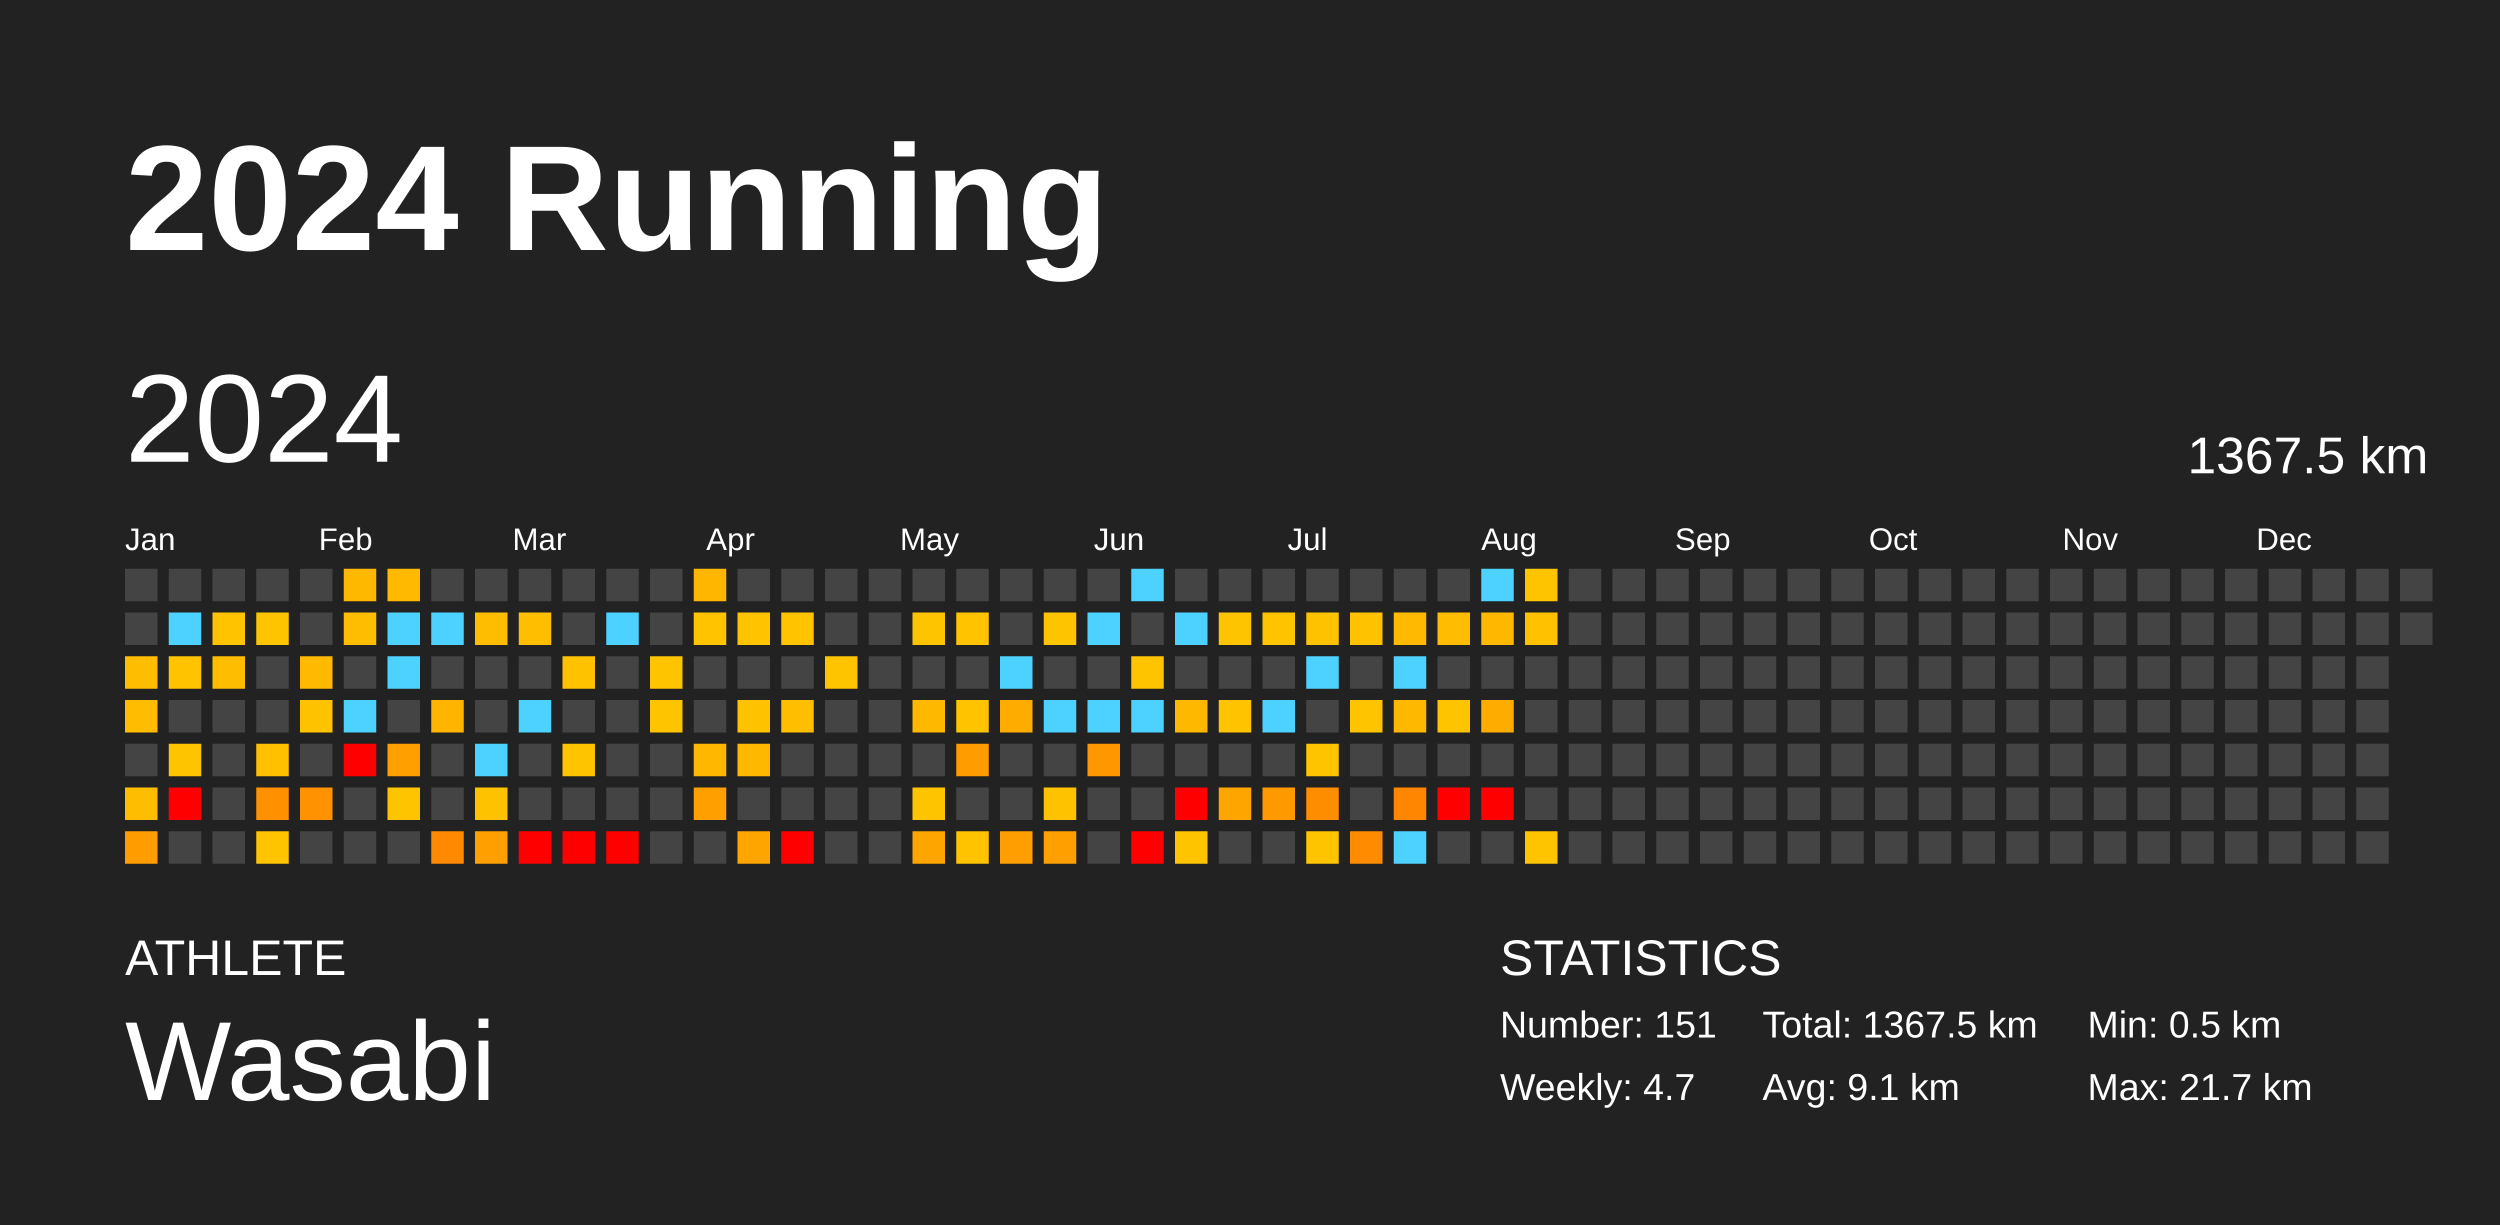
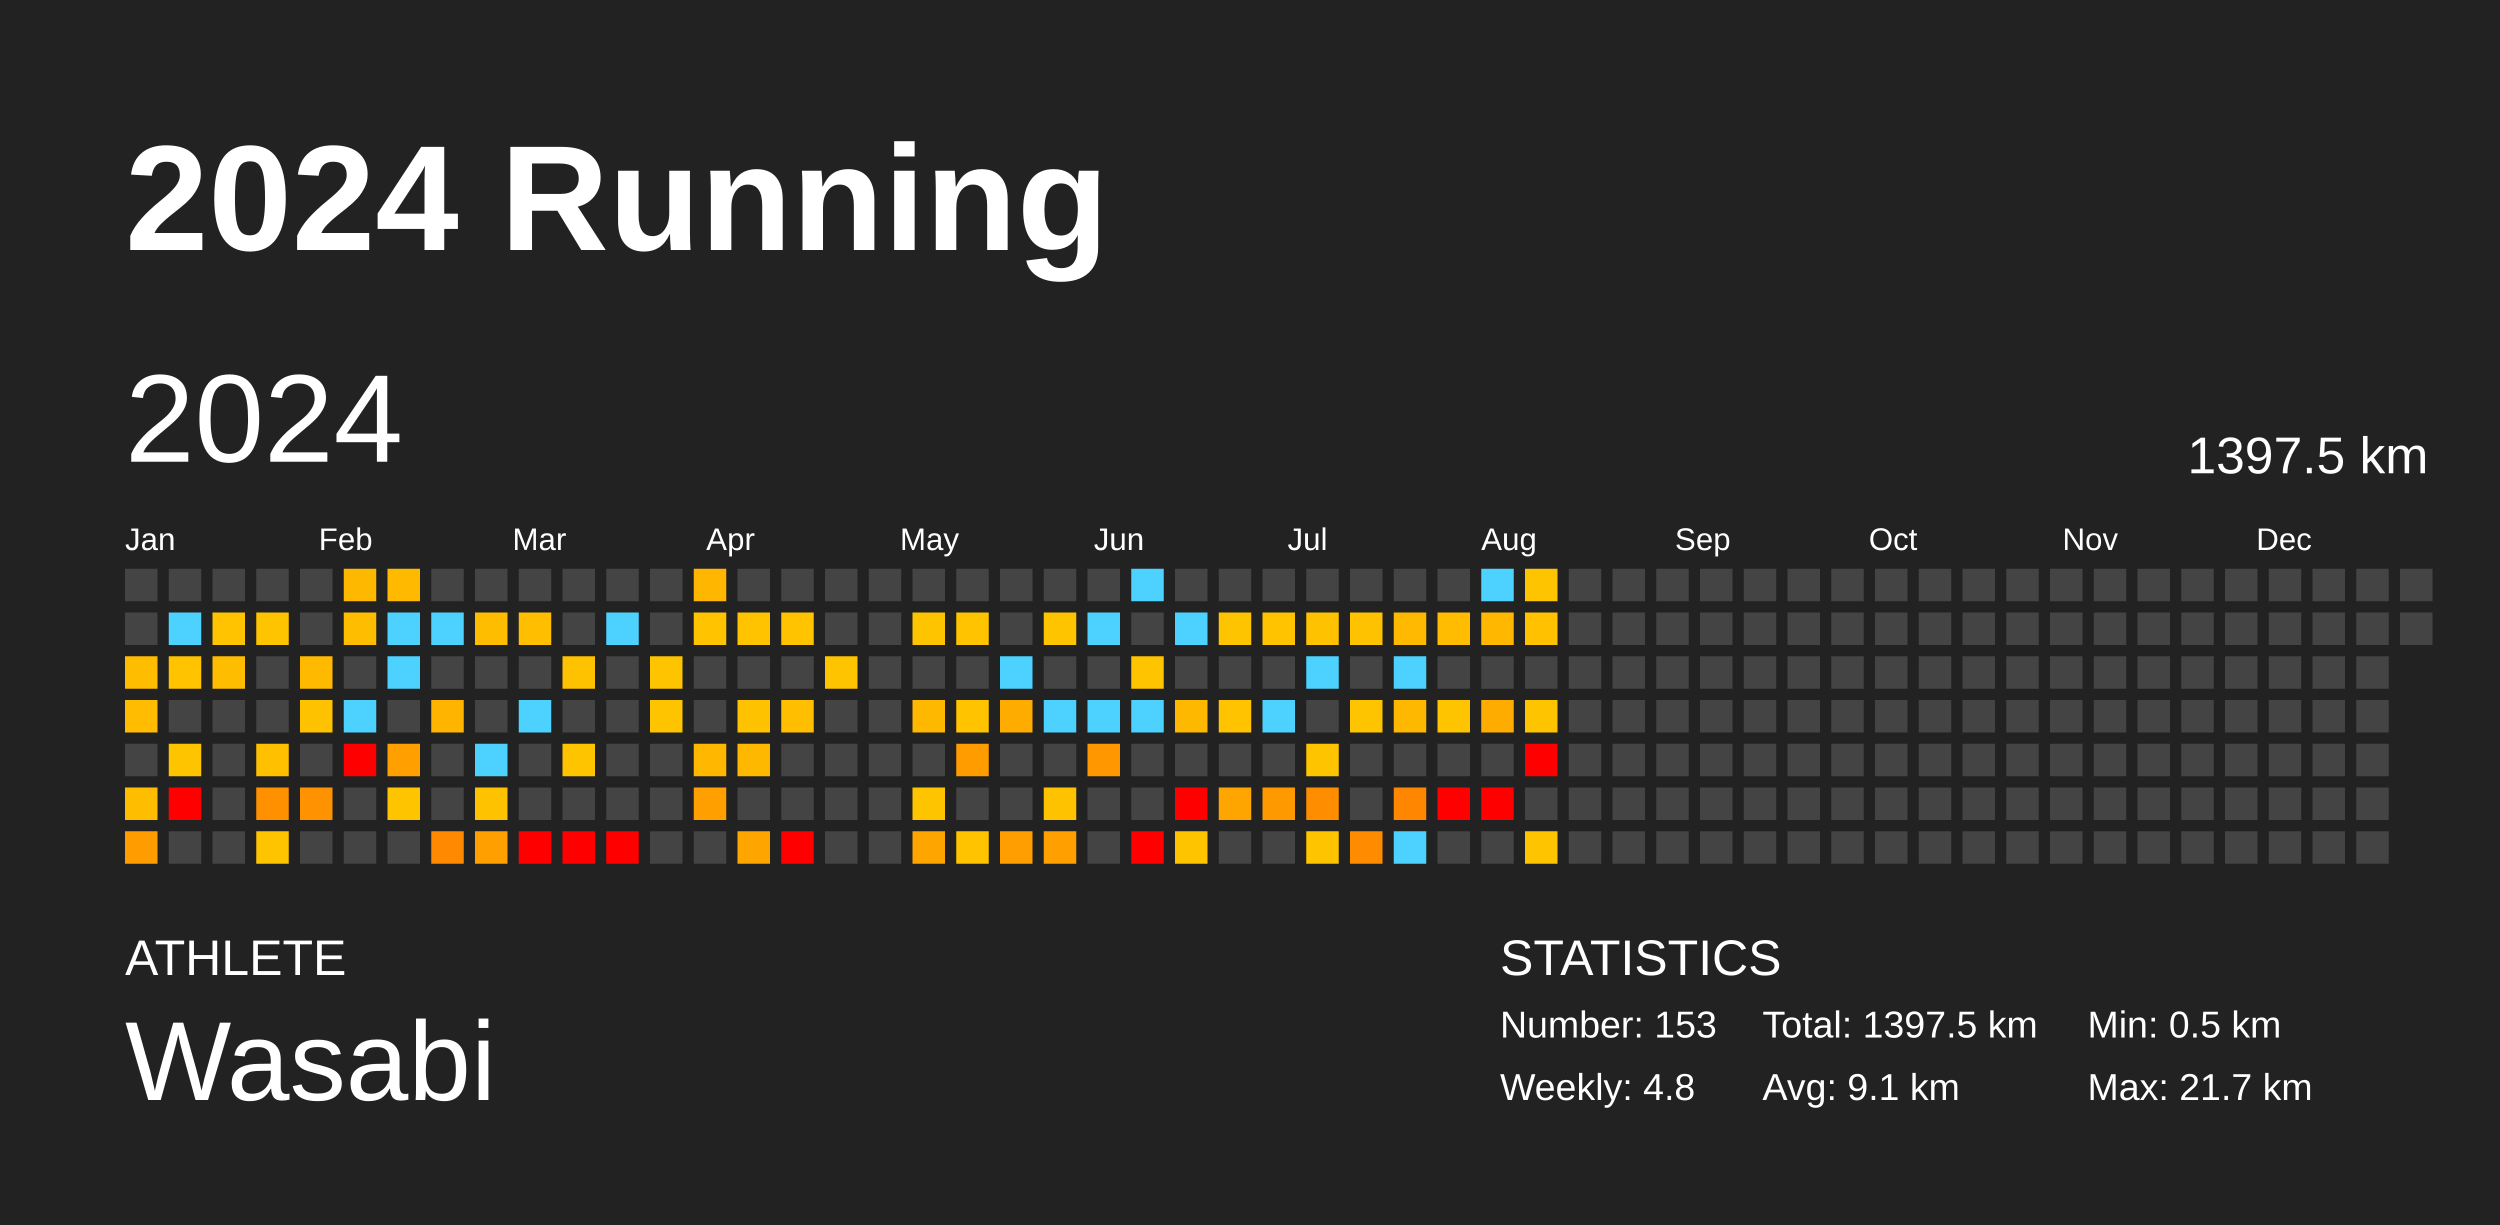
<svg xmlns="http://www.w3.org/2000/svg" baseProfile="full" height="98mm" version="1.1" viewBox="0,0,200,98" width="200mm">
  <defs />
  <rect fill="#222222" height="98" width="200" x="0" y="0" />
  <text fill="#FFFFFF" style="font-size:12px; font-family:Arial; font-weight:bold;" x="10" y="20">2024 Running</text>
  <text fill="#FFFFFF" style="font-size:4px; font-family:Arial" x="10" y="78">ATHLETE</text>
  <text fill="#FFFFFF" style="font-size:9px; font-family:Arial" x="10" y="88">Wasabi</text>
  <text fill="#FFFFFF" style="font-size:4px; font-family:Arial" x="120" y="78">STATISTICS</text>
-   <text fill="#FFFFFF" style="font-size:3px; font-family:Arial" x="120" y="83">Number: 151</text>
-   <text fill="#FFFFFF" style="font-size:3px; font-family:Arial" x="120" y="88">Weekly: 4.7</text>
-   <text fill="#FFFFFF" style="font-size:3px; font-family:Arial" x="141" y="83">Total: 1367.5 km</text>
+   <text fill="#FFFFFF" style="font-size:3px; font-family:Arial" x="120" y="83">Number: 153</text>
+   <text fill="#FFFFFF" style="font-size:3px; font-family:Arial" x="120" y="88">Weekly: 4.8</text>
+   <text fill="#FFFFFF" style="font-size:3px; font-family:Arial" x="141" y="83">Total: 1397.5 km</text>
  <text fill="#FFFFFF" style="font-size:3px; font-family:Arial" x="141" y="88">Avg: 9.1 km</text>
  <text fill="#FFFFFF" style="font-size:3px; font-family:Arial" x="167" y="83">Min: 0.5 km</text>
  <text fill="#FFFFFF" style="font-size:3px; font-family:Arial" x="167" y="88">Max: 21.7 km</text>
  <text dominant-baseline="hanging" fill="#FFFFFF" style="font-size:10.0px; font-family:Arial;" x="10" y="30">2024</text>
-   <text dominant-baseline="hanging" fill="#FFFFFF" style="font-size:4.125px; font-family:Arial;" x="175" y="35">1367.5 km</text>
+   <text dominant-baseline="hanging" fill="#FFFFFF" style="font-size:4.125px; font-family:Arial;" x="175" y="35">1397.5 km</text>
  <text fill="#FFFFFF" style="font-size:2.5px; font-family:Arial" x="10.0" y="44">Jan</text>
  <text fill="#FFFFFF" style="font-size:2.5px; font-family:Arial" x="25.5" y="44">Feb</text>
  <text fill="#FFFFFF" style="font-size:2.5px; font-family:Arial" x="41.0" y="44">Mar</text>
  <text fill="#FFFFFF" style="font-size:2.5px; font-family:Arial" x="56.5" y="44">Apr</text>
  <text fill="#FFFFFF" style="font-size:2.5px; font-family:Arial" x="72.0" y="44">May</text>
  <text fill="#FFFFFF" style="font-size:2.5px; font-family:Arial" x="87.5" y="44">Jun</text>
  <text fill="#FFFFFF" style="font-size:2.5px; font-family:Arial" x="103.0" y="44">Jul</text>
  <text fill="#FFFFFF" style="font-size:2.5px; font-family:Arial" x="118.5" y="44">Aug</text>
  <text fill="#FFFFFF" style="font-size:2.5px; font-family:Arial" x="134.0" y="44">Sep</text>
  <text fill="#FFFFFF" style="font-size:2.5px; font-family:Arial" x="149.5" y="44">Oct</text>
  <text fill="#FFFFFF" style="font-size:2.5px; font-family:Arial" x="165.0" y="44">Nov</text>
  <text fill="#FFFFFF" style="font-size:2.5px; font-family:Arial" x="180.5" y="44">Dec</text>
  <rect fill="#444444" height="2.6" width="2.6" x="10.0" y="45.5" />
  <rect fill="#444444" height="2.6" width="2.6" x="10.0" y="49.0" />
  <rect fill="#ffbd00" height="2.6" width="2.6" x="10.0" y="52.5" />
  <rect fill="#ffbc00" height="2.6" width="2.6" x="10.0" y="56.0" />
  <rect fill="#444444" height="2.6" width="2.6" x="10.0" y="59.5" />
  <rect fill="#ffbd00" height="2.6" width="2.6" x="10.0" y="63.0" />
  <rect fill="#ff9d00" height="2.6" width="2.6" x="10.0" y="66.5" />
  <rect fill="#444444" height="2.6" width="2.6" x="13.5" y="45.5" />
  <rect fill="#4dd2ff" height="2.6" width="2.6" x="13.5" y="49.0" />
  <rect fill="#ffc300" height="2.6" width="2.6" x="13.5" y="52.5" />
  <rect fill="#444444" height="2.6" width="2.6" x="13.5" y="56.0" />
  <rect fill="#ffc400" height="2.6" width="2.6" x="13.5" y="59.5" />
  <rect fill="red" height="2.6" width="2.6" x="13.5" y="63.0" />
  <rect fill="#444444" height="2.6" width="2.6" x="13.5" y="66.5" />
  <rect fill="#444444" height="2.6" width="2.6" x="17.0" y="45.5" />
  <rect fill="#ffc300" height="2.6" width="2.6" x="17.0" y="49.0" />
  <rect fill="#ffbd00" height="2.6" width="2.6" x="17.0" y="52.5" />
  <rect fill="#444444" height="2.6" width="2.6" x="17.0" y="56.0" />
  <rect fill="#444444" height="2.6" width="2.6" x="17.0" y="59.5" />
  <rect fill="#444444" height="2.6" width="2.6" x="17.0" y="63.0" />
  <rect fill="#444444" height="2.6" width="2.6" x="17.0" y="66.5" />
  <rect fill="#444444" height="2.6" width="2.6" x="20.5" y="45.5" />
  <rect fill="#ffc400" height="2.6" width="2.6" x="20.5" y="49.0" />
  <rect fill="#444444" height="2.6" width="2.6" x="20.5" y="52.5" />
  <rect fill="#444444" height="2.6" width="2.6" x="20.5" y="56.0" />
  <rect fill="#ffc000" height="2.6" width="2.6" x="20.5" y="59.5" />
  <rect fill="#ff9100" height="2.6" width="2.6" x="20.5" y="63.0" />
  <rect fill="#ffc400" height="2.6" width="2.6" x="20.5" y="66.5" />
  <rect fill="#444444" height="2.6" width="2.6" x="24.0" y="45.5" />
  <rect fill="#444444" height="2.6" width="2.6" x="24.0" y="49.0" />
  <rect fill="#ffba00" height="2.6" width="2.6" x="24.0" y="52.5" />
  <rect fill="#ffc200" height="2.6" width="2.6" x="24.0" y="56.0" />
  <rect fill="#444444" height="2.6" width="2.6" x="24.0" y="59.5" />
  <rect fill="#ff9200" height="2.6" width="2.6" x="24.0" y="63.0" />
  <rect fill="#444444" height="2.6" width="2.6" x="24.0" y="66.5" />
  <rect fill="#ffb800" height="2.6" width="2.6" x="27.5" y="45.5" />
  <rect fill="#ffbd00" height="2.6" width="2.6" x="27.5" y="49.0" />
  <rect fill="#444444" height="2.6" width="2.6" x="27.5" y="52.5" />
  <rect fill="#4dd2ff" height="2.6" width="2.6" x="27.5" y="56.0" />
  <rect fill="red" height="2.6" width="2.6" x="27.5" y="59.5" />
  <rect fill="#444444" height="2.6" width="2.6" x="27.5" y="63.0" />
  <rect fill="#444444" height="2.6" width="2.6" x="27.5" y="66.5" />
  <rect fill="#ffba00" height="2.6" width="2.6" x="31.0" y="45.5" />
  <rect fill="#4dd2ff" height="2.6" width="2.6" x="31.0" y="49.0" />
  <rect fill="#4dd2ff" height="2.6" width="2.6" x="31.0" y="52.5" />
  <rect fill="#444444" height="2.6" width="2.6" x="31.0" y="56.0" />
  <rect fill="#ff9f00" height="2.6" width="2.6" x="31.0" y="59.5" />
  <rect fill="#ffc400" height="2.6" width="2.6" x="31.0" y="63.0" />
  <rect fill="#444444" height="2.6" width="2.6" x="31.0" y="66.5" />
  <rect fill="#444444" height="2.6" width="2.6" x="34.5" y="45.5" />
  <rect fill="#4dd2ff" height="2.6" width="2.6" x="34.5" y="49.0" />
  <rect fill="#444444" height="2.6" width="2.6" x="34.5" y="52.5" />
  <rect fill="#ffb500" height="2.6" width="2.6" x="34.5" y="56.0" />
  <rect fill="#444444" height="2.6" width="2.6" x="34.5" y="59.5" />
  <rect fill="#444444" height="2.6" width="2.6" x="34.5" y="63.0" />
  <rect fill="#ff8900" height="2.6" width="2.6" x="34.5" y="66.5" />
  <rect fill="#444444" height="2.6" width="2.6" x="38.0" y="45.5" />
  <rect fill="#ffbd00" height="2.6" width="2.6" x="38.0" y="49.0" />
  <rect fill="#444444" height="2.6" width="2.6" x="38.0" y="52.5" />
  <rect fill="#444444" height="2.6" width="2.6" x="38.0" y="56.0" />
  <rect fill="#4dd2ff" height="2.6" width="2.6" x="38.0" y="59.5" />
  <rect fill="#ffc200" height="2.6" width="2.6" x="38.0" y="63.0" />
  <rect fill="#ff9f00" height="2.6" width="2.6" x="38.0" y="66.5" />
  <rect fill="#444444" height="2.6" width="2.6" x="41.5" y="45.5" />
  <rect fill="#ffbf00" height="2.6" width="2.6" x="41.5" y="49.0" />
  <rect fill="#444444" height="2.6" width="2.6" x="41.5" y="52.5" />
  <rect fill="#4dd2ff" height="2.6" width="2.6" x="41.5" y="56.0" />
  <rect fill="#444444" height="2.6" width="2.6" x="41.5" y="59.5" />
  <rect fill="#444444" height="2.6" width="2.6" x="41.5" y="63.0" />
  <rect fill="red" height="2.6" width="2.6" x="41.5" y="66.5" />
  <rect fill="#444444" height="2.6" width="2.6" x="45.0" y="45.5" />
  <rect fill="#444444" height="2.6" width="2.6" x="45.0" y="49.0" />
  <rect fill="#ffc200" height="2.6" width="2.6" x="45.0" y="52.5" />
  <rect fill="#444444" height="2.6" width="2.6" x="45.0" y="56.0" />
  <rect fill="#ffc400" height="2.6" width="2.6" x="45.0" y="59.5" />
  <rect fill="#444444" height="2.6" width="2.6" x="45.0" y="63.0" />
  <rect fill="red" height="2.6" width="2.6" x="45.0" y="66.5" />
  <rect fill="#444444" height="2.6" width="2.6" x="48.5" y="45.5" />
  <rect fill="#4dd2ff" height="2.6" width="2.6" x="48.5" y="49.0" />
  <rect fill="#444444" height="2.6" width="2.6" x="48.5" y="52.5" />
  <rect fill="#444444" height="2.6" width="2.6" x="48.5" y="56.0" />
  <rect fill="#444444" height="2.6" width="2.6" x="48.5" y="59.5" />
  <rect fill="#444444" height="2.6" width="2.6" x="48.5" y="63.0" />
  <rect fill="red" height="2.6" width="2.6" x="48.5" y="66.5" />
  <rect fill="#444444" height="2.6" width="2.6" x="52.0" y="45.5" />
  <rect fill="#444444" height="2.6" width="2.6" x="52.0" y="49.0" />
  <rect fill="#ffc400" height="2.6" width="2.6" x="52.0" y="52.5" />
  <rect fill="#ffc400" height="2.6" width="2.6" x="52.0" y="56.0" />
  <rect fill="#444444" height="2.6" width="2.6" x="52.0" y="59.5" />
  <rect fill="#444444" height="2.6" width="2.6" x="52.0" y="63.0" />
  <rect fill="#444444" height="2.6" width="2.6" x="52.0" y="66.5" />
  <rect fill="#ffb600" height="2.6" width="2.6" x="55.5" y="45.5" />
  <rect fill="#ffc300" height="2.6" width="2.6" x="55.5" y="49.0" />
  <rect fill="#444444" height="2.6" width="2.6" x="55.5" y="52.5" />
  <rect fill="#444444" height="2.6" width="2.6" x="55.5" y="56.0" />
  <rect fill="#ffb700" height="2.6" width="2.6" x="55.5" y="59.5" />
  <rect fill="#ff9f00" height="2.6" width="2.6" x="55.5" y="63.0" />
  <rect fill="#444444" height="2.6" width="2.6" x="55.5" y="66.5" />
  <rect fill="#444444" height="2.6" width="2.6" x="59.0" y="45.5" />
  <rect fill="#ffc300" height="2.6" width="2.6" x="59.0" y="49.0" />
  <rect fill="#444444" height="2.6" width="2.6" x="59.0" y="52.5" />
  <rect fill="#ffc200" height="2.6" width="2.6" x="59.0" y="56.0" />
  <rect fill="#ffb800" height="2.6" width="2.6" x="59.0" y="59.5" />
  <rect fill="#444444" height="2.6" width="2.6" x="59.0" y="63.0" />
  <rect fill="#ffa500" height="2.6" width="2.6" x="59.0" y="66.5" />
  <rect fill="#444444" height="2.6" width="2.6" x="62.5" y="45.5" />
  <rect fill="#ffc300" height="2.6" width="2.6" x="62.5" y="49.0" />
  <rect fill="#444444" height="2.6" width="2.6" x="62.5" y="52.5" />
  <rect fill="#ffbe00" height="2.6" width="2.6" x="62.5" y="56.0" />
  <rect fill="#444444" height="2.6" width="2.6" x="62.5" y="59.5" />
  <rect fill="#444444" height="2.6" width="2.6" x="62.5" y="63.0" />
  <rect fill="red" height="2.6" width="2.6" x="62.5" y="66.5" />
  <rect fill="#444444" height="2.6" width="2.6" x="66.0" y="45.5" />
  <rect fill="#444444" height="2.6" width="2.6" x="66.0" y="49.0" />
  <rect fill="#ffc400" height="2.6" width="2.6" x="66.0" y="52.5" />
  <rect fill="#444444" height="2.6" width="2.6" x="66.0" y="56.0" />
  <rect fill="#444444" height="2.6" width="2.6" x="66.0" y="59.5" />
  <rect fill="#444444" height="2.6" width="2.6" x="66.0" y="63.0" />
  <rect fill="#444444" height="2.6" width="2.6" x="66.0" y="66.5" />
  <rect fill="#444444" height="2.6" width="2.6" x="69.5" y="45.5" />
  <rect fill="#444444" height="2.6" width="2.6" x="69.5" y="49.0" />
  <rect fill="#444444" height="2.6" width="2.6" x="69.5" y="52.5" />
  <rect fill="#444444" height="2.6" width="2.6" x="69.5" y="56.0" />
  <rect fill="#444444" height="2.6" width="2.6" x="69.5" y="59.5" />
  <rect fill="#444444" height="2.6" width="2.6" x="69.5" y="63.0" />
  <rect fill="#444444" height="2.6" width="2.6" x="69.5" y="66.5" />
  <rect fill="#444444" height="2.6" width="2.6" x="73.0" y="45.5" />
  <rect fill="#ffc400" height="2.6" width="2.6" x="73.0" y="49.0" />
  <rect fill="#444444" height="2.6" width="2.6" x="73.0" y="52.5" />
  <rect fill="#ffb800" height="2.6" width="2.6" x="73.0" y="56.0" />
  <rect fill="#444444" height="2.6" width="2.6" x="73.0" y="59.5" />
  <rect fill="#ffc400" height="2.6" width="2.6" x="73.0" y="63.0" />
  <rect fill="#ffa500" height="2.6" width="2.6" x="73.0" y="66.5" />
  <rect fill="#444444" height="2.6" width="2.6" x="76.5" y="45.5" />
  <rect fill="#ffc300" height="2.6" width="2.6" x="76.5" y="49.0" />
  <rect fill="#444444" height="2.6" width="2.6" x="76.5" y="52.5" />
  <rect fill="#ffc300" height="2.6" width="2.6" x="76.5" y="56.0" />
  <rect fill="#ff9c00" height="2.6" width="2.6" x="76.5" y="59.5" />
  <rect fill="#444444" height="2.6" width="2.6" x="76.5" y="63.0" />
  <rect fill="#ffc300" height="2.6" width="2.6" x="76.5" y="66.5" />
  <rect fill="#444444" height="2.6" width="2.6" x="80.0" y="45.5" />
  <rect fill="#444444" height="2.6" width="2.6" x="80.0" y="49.0" />
  <rect fill="#4dd2ff" height="2.6" width="2.6" x="80.0" y="52.5" />
  <rect fill="#ffac00" height="2.6" width="2.6" x="80.0" y="56.0" />
  <rect fill="#444444" height="2.6" width="2.6" x="80.0" y="59.5" />
  <rect fill="#444444" height="2.6" width="2.6" x="80.0" y="63.0" />
  <rect fill="#ff9e00" height="2.6" width="2.6" x="80.0" y="66.5" />
  <rect fill="#444444" height="2.6" width="2.6" x="83.5" y="45.5" />
  <rect fill="#ffc400" height="2.6" width="2.6" x="83.5" y="49.0" />
  <rect fill="#444444" height="2.6" width="2.6" x="83.5" y="52.5" />
  <rect fill="#4dd2ff" height="2.6" width="2.6" x="83.5" y="56.0" />
  <rect fill="#444444" height="2.6" width="2.6" x="83.5" y="59.5" />
  <rect fill="#ffc200" height="2.6" width="2.6" x="83.5" y="63.0" />
  <rect fill="#ff9f00" height="2.6" width="2.6" x="83.5" y="66.5" />
  <rect fill="#444444" height="2.6" width="2.6" x="87.0" y="45.5" />
  <rect fill="#4dd2ff" height="2.6" width="2.6" x="87.0" y="49.0" />
  <rect fill="#444444" height="2.6" width="2.6" x="87.0" y="52.5" />
  <rect fill="#4dd2ff" height="2.6" width="2.6" x="87.0" y="56.0" />
  <rect fill="#ff9800" height="2.6" width="2.6" x="87.0" y="59.5" />
  <rect fill="#444444" height="2.6" width="2.6" x="87.0" y="63.0" />
  <rect fill="#444444" height="2.6" width="2.6" x="87.0" y="66.5" />
  <rect fill="#4dd2ff" height="2.6" width="2.6" x="90.5" y="45.5" />
  <rect fill="#444444" height="2.6" width="2.6" x="90.5" y="49.0" />
  <rect fill="#ffc400" height="2.6" width="2.6" x="90.5" y="52.5" />
  <rect fill="#4dd2ff" height="2.6" width="2.6" x="90.5" y="56.0" />
  <rect fill="#444444" height="2.6" width="2.6" x="90.5" y="59.5" />
  <rect fill="#444444" height="2.6" width="2.6" x="90.5" y="63.0" />
  <rect fill="red" height="2.6" width="2.6" x="90.5" y="66.5" />
  <rect fill="#444444" height="2.6" width="2.6" x="94.0" y="45.5" />
  <rect fill="#4dd2ff" height="2.6" width="2.6" x="94.0" y="49.0" />
  <rect fill="#444444" height="2.6" width="2.6" x="94.0" y="52.5" />
  <rect fill="#ffb800" height="2.6" width="2.6" x="94.0" y="56.0" />
  <rect fill="#444444" height="2.6" width="2.6" x="94.0" y="59.5" />
  <rect fill="red" height="2.6" width="2.6" x="94.0" y="63.0" />
  <rect fill="#ffc400" height="2.6" width="2.6" x="94.0" y="66.5" />
  <rect fill="#444444" height="2.6" width="2.6" x="97.5" y="45.5" />
  <rect fill="#ffc400" height="2.6" width="2.6" x="97.5" y="49.0" />
  <rect fill="#444444" height="2.6" width="2.6" x="97.5" y="52.5" />
  <rect fill="#ffc300" height="2.6" width="2.6" x="97.5" y="56.0" />
  <rect fill="#444444" height="2.6" width="2.6" x="97.5" y="59.5" />
  <rect fill="#ffa500" height="2.6" width="2.6" x="97.5" y="63.0" />
  <rect fill="#444444" height="2.6" width="2.6" x="97.5" y="66.5" />
  <rect fill="#444444" height="2.6" width="2.6" x="101.0" y="45.5" />
  <rect fill="#ffc300" height="2.6" width="2.6" x="101.0" y="49.0" />
  <rect fill="#444444" height="2.6" width="2.6" x="101.0" y="52.5" />
  <rect fill="#4dd2ff" height="2.6" width="2.6" x="101.0" y="56.0" />
  <rect fill="#444444" height="2.6" width="2.6" x="101.0" y="59.5" />
  <rect fill="#ff9900" height="2.6" width="2.6" x="101.0" y="63.0" />
  <rect fill="#444444" height="2.6" width="2.6" x="101.0" y="66.5" />
  <rect fill="#444444" height="2.6" width="2.6" x="104.5" y="45.5" />
  <rect fill="#ffc200" height="2.6" width="2.6" x="104.5" y="49.0" />
  <rect fill="#4dd2ff" height="2.6" width="2.6" x="104.5" y="52.5" />
  <rect fill="#444444" height="2.6" width="2.6" x="104.5" y="56.0" />
  <rect fill="#ffc400" height="2.6" width="2.6" x="104.5" y="59.5" />
  <rect fill="#ff8d00" height="2.6" width="2.6" x="104.5" y="63.0" />
  <rect fill="#ffc400" height="2.6" width="2.6" x="104.5" y="66.5" />
  <rect fill="#444444" height="2.6" width="2.6" x="108.0" y="45.5" />
  <rect fill="#ffc200" height="2.6" width="2.6" x="108.0" y="49.0" />
  <rect fill="#444444" height="2.6" width="2.6" x="108.0" y="52.5" />
  <rect fill="#ffc400" height="2.6" width="2.6" x="108.0" y="56.0" />
  <rect fill="#444444" height="2.6" width="2.6" x="108.0" y="59.5" />
  <rect fill="#444444" height="2.6" width="2.6" x="108.0" y="63.0" />
  <rect fill="#ff8c00" height="2.6" width="2.6" x="108.0" y="66.5" />
  <rect fill="#444444" height="2.6" width="2.6" x="111.5" y="45.5" />
  <rect fill="#ffb900" height="2.6" width="2.6" x="111.5" y="49.0" />
  <rect fill="#4dd2ff" height="2.6" width="2.6" x="111.5" y="52.5" />
  <rect fill="#ffb800" height="2.6" width="2.6" x="111.5" y="56.0" />
  <rect fill="#444444" height="2.6" width="2.6" x="111.5" y="59.5" />
  <rect fill="#ff8600" height="2.6" width="2.6" x="111.5" y="63.0" />
  <rect fill="#4dd2ff" height="2.6" width="2.6" x="111.5" y="66.5" />
  <rect fill="#444444" height="2.6" width="2.6" x="115.0" y="45.5" />
  <rect fill="#ffbc00" height="2.6" width="2.6" x="115.0" y="49.0" />
  <rect fill="#444444" height="2.6" width="2.6" x="115.0" y="52.5" />
  <rect fill="#ffc400" height="2.6" width="2.6" x="115.0" y="56.0" />
  <rect fill="#444444" height="2.6" width="2.6" x="115.0" y="59.5" />
  <rect fill="red" height="2.6" width="2.6" x="115.0" y="63.0" />
  <rect fill="#444444" height="2.6" width="2.6" x="115.0" y="66.5" />
  <rect fill="#4dd2ff" height="2.6" width="2.6" x="118.5" y="45.5" />
  <rect fill="#ffb700" height="2.6" width="2.6" x="118.5" y="49.0" />
  <rect fill="#444444" height="2.6" width="2.6" x="118.5" y="52.5" />
  <rect fill="#ffac00" height="2.6" width="2.6" x="118.5" y="56.0" />
  <rect fill="#444444" height="2.6" width="2.6" x="118.5" y="59.5" />
  <rect fill="red" height="2.6" width="2.6" x="118.5" y="63.0" />
  <rect fill="#444444" height="2.6" width="2.6" x="118.5" y="66.5" />
  <rect fill="#ffc400" height="2.6" width="2.6" x="122.0" y="45.5" />
  <rect fill="#ffc100" height="2.6" width="2.6" x="122.0" y="49.0" />
  <rect fill="#444444" height="2.6" width="2.6" x="122.0" y="52.5" />
-   <rect fill="#444444" height="2.6" width="2.6" x="122.0" y="56.0" />
-   <rect fill="#444444" height="2.6" width="2.6" x="122.0" y="59.5" />
+   <rect fill="#ffc400" height="2.6" width="2.6" x="122.0" y="56.0" />
+   <rect fill="red" height="2.6" width="2.6" x="122.0" y="59.5" />
  <rect fill="#444444" height="2.6" width="2.6" x="122.0" y="63.0" />
  <rect fill="#ffc400" height="2.6" width="2.6" x="122.0" y="66.5" />
  <rect fill="#444444" height="2.6" width="2.6" x="125.5" y="45.5" />
  <rect fill="#444444" height="2.6" width="2.6" x="125.5" y="49.0" />
  <rect fill="#444444" height="2.6" width="2.6" x="125.5" y="52.5" />
  <rect fill="#444444" height="2.6" width="2.6" x="125.5" y="56.0" />
  <rect fill="#444444" height="2.6" width="2.6" x="125.5" y="59.5" />
  <rect fill="#444444" height="2.6" width="2.6" x="125.5" y="63.0" />
  <rect fill="#444444" height="2.6" width="2.6" x="125.5" y="66.5" />
  <rect fill="#444444" height="2.6" width="2.6" x="129.0" y="45.5" />
  <rect fill="#444444" height="2.6" width="2.6" x="129.0" y="49.0" />
  <rect fill="#444444" height="2.6" width="2.6" x="129.0" y="52.5" />
  <rect fill="#444444" height="2.6" width="2.6" x="129.0" y="56.0" />
  <rect fill="#444444" height="2.6" width="2.6" x="129.0" y="59.5" />
  <rect fill="#444444" height="2.6" width="2.6" x="129.0" y="63.0" />
  <rect fill="#444444" height="2.6" width="2.6" x="129.0" y="66.5" />
  <rect fill="#444444" height="2.6" width="2.6" x="132.5" y="45.5" />
  <rect fill="#444444" height="2.6" width="2.6" x="132.5" y="49.0" />
  <rect fill="#444444" height="2.6" width="2.6" x="132.5" y="52.5" />
  <rect fill="#444444" height="2.6" width="2.6" x="132.5" y="56.0" />
  <rect fill="#444444" height="2.6" width="2.6" x="132.5" y="59.5" />
  <rect fill="#444444" height="2.6" width="2.6" x="132.5" y="63.0" />
  <rect fill="#444444" height="2.6" width="2.6" x="132.5" y="66.5" />
  <rect fill="#444444" height="2.6" width="2.6" x="136.0" y="45.5" />
  <rect fill="#444444" height="2.6" width="2.6" x="136.0" y="49.0" />
  <rect fill="#444444" height="2.6" width="2.6" x="136.0" y="52.5" />
  <rect fill="#444444" height="2.6" width="2.6" x="136.0" y="56.0" />
  <rect fill="#444444" height="2.6" width="2.6" x="136.0" y="59.5" />
  <rect fill="#444444" height="2.6" width="2.6" x="136.0" y="63.0" />
  <rect fill="#444444" height="2.6" width="2.6" x="136.0" y="66.5" />
  <rect fill="#444444" height="2.6" width="2.6" x="139.5" y="45.5" />
  <rect fill="#444444" height="2.6" width="2.6" x="139.5" y="49.0" />
  <rect fill="#444444" height="2.6" width="2.6" x="139.5" y="52.5" />
  <rect fill="#444444" height="2.6" width="2.6" x="139.5" y="56.0" />
  <rect fill="#444444" height="2.6" width="2.6" x="139.5" y="59.5" />
  <rect fill="#444444" height="2.6" width="2.6" x="139.5" y="63.0" />
  <rect fill="#444444" height="2.6" width="2.6" x="139.5" y="66.5" />
  <rect fill="#444444" height="2.6" width="2.6" x="143.0" y="45.5" />
  <rect fill="#444444" height="2.6" width="2.6" x="143.0" y="49.0" />
  <rect fill="#444444" height="2.6" width="2.6" x="143.0" y="52.5" />
  <rect fill="#444444" height="2.6" width="2.6" x="143.0" y="56.0" />
  <rect fill="#444444" height="2.6" width="2.6" x="143.0" y="59.5" />
  <rect fill="#444444" height="2.6" width="2.6" x="143.0" y="63.0" />
  <rect fill="#444444" height="2.6" width="2.6" x="143.0" y="66.5" />
  <rect fill="#444444" height="2.6" width="2.6" x="146.5" y="45.5" />
  <rect fill="#444444" height="2.6" width="2.6" x="146.5" y="49.0" />
  <rect fill="#444444" height="2.6" width="2.6" x="146.5" y="52.5" />
  <rect fill="#444444" height="2.6" width="2.6" x="146.5" y="56.0" />
  <rect fill="#444444" height="2.6" width="2.6" x="146.5" y="59.5" />
  <rect fill="#444444" height="2.6" width="2.6" x="146.5" y="63.0" />
  <rect fill="#444444" height="2.6" width="2.6" x="146.5" y="66.5" />
  <rect fill="#444444" height="2.6" width="2.6" x="150.0" y="45.5" />
  <rect fill="#444444" height="2.6" width="2.6" x="150.0" y="49.0" />
  <rect fill="#444444" height="2.6" width="2.6" x="150.0" y="52.5" />
  <rect fill="#444444" height="2.6" width="2.6" x="150.0" y="56.0" />
  <rect fill="#444444" height="2.6" width="2.6" x="150.0" y="59.5" />
  <rect fill="#444444" height="2.6" width="2.6" x="150.0" y="63.0" />
  <rect fill="#444444" height="2.6" width="2.6" x="150.0" y="66.5" />
  <rect fill="#444444" height="2.6" width="2.6" x="153.5" y="45.5" />
  <rect fill="#444444" height="2.6" width="2.6" x="153.5" y="49.0" />
  <rect fill="#444444" height="2.6" width="2.6" x="153.5" y="52.5" />
  <rect fill="#444444" height="2.6" width="2.6" x="153.5" y="56.0" />
  <rect fill="#444444" height="2.6" width="2.6" x="153.5" y="59.5" />
  <rect fill="#444444" height="2.6" width="2.6" x="153.5" y="63.0" />
  <rect fill="#444444" height="2.6" width="2.6" x="153.5" y="66.5" />
  <rect fill="#444444" height="2.6" width="2.6" x="157.0" y="45.5" />
  <rect fill="#444444" height="2.6" width="2.6" x="157.0" y="49.0" />
  <rect fill="#444444" height="2.6" width="2.6" x="157.0" y="52.5" />
  <rect fill="#444444" height="2.6" width="2.6" x="157.0" y="56.0" />
  <rect fill="#444444" height="2.6" width="2.6" x="157.0" y="59.5" />
  <rect fill="#444444" height="2.6" width="2.6" x="157.0" y="63.0" />
  <rect fill="#444444" height="2.6" width="2.6" x="157.0" y="66.5" />
  <rect fill="#444444" height="2.6" width="2.6" x="160.5" y="45.5" />
  <rect fill="#444444" height="2.6" width="2.6" x="160.5" y="49.0" />
  <rect fill="#444444" height="2.6" width="2.6" x="160.5" y="52.5" />
  <rect fill="#444444" height="2.6" width="2.6" x="160.5" y="56.0" />
  <rect fill="#444444" height="2.6" width="2.6" x="160.5" y="59.5" />
  <rect fill="#444444" height="2.6" width="2.6" x="160.5" y="63.0" />
  <rect fill="#444444" height="2.6" width="2.6" x="160.5" y="66.5" />
  <rect fill="#444444" height="2.6" width="2.6" x="164.0" y="45.5" />
  <rect fill="#444444" height="2.6" width="2.6" x="164.0" y="49.0" />
  <rect fill="#444444" height="2.6" width="2.6" x="164.0" y="52.5" />
  <rect fill="#444444" height="2.6" width="2.6" x="164.0" y="56.0" />
  <rect fill="#444444" height="2.6" width="2.6" x="164.0" y="59.5" />
  <rect fill="#444444" height="2.6" width="2.6" x="164.0" y="63.0" />
  <rect fill="#444444" height="2.6" width="2.6" x="164.0" y="66.5" />
  <rect fill="#444444" height="2.6" width="2.6" x="167.5" y="45.5" />
  <rect fill="#444444" height="2.6" width="2.6" x="167.5" y="49.0" />
  <rect fill="#444444" height="2.6" width="2.6" x="167.5" y="52.5" />
  <rect fill="#444444" height="2.6" width="2.6" x="167.5" y="56.0" />
  <rect fill="#444444" height="2.6" width="2.6" x="167.5" y="59.5" />
  <rect fill="#444444" height="2.6" width="2.6" x="167.5" y="63.0" />
  <rect fill="#444444" height="2.6" width="2.6" x="167.5" y="66.5" />
  <rect fill="#444444" height="2.6" width="2.6" x="171.0" y="45.5" />
  <rect fill="#444444" height="2.6" width="2.6" x="171.0" y="49.0" />
  <rect fill="#444444" height="2.6" width="2.6" x="171.0" y="52.5" />
  <rect fill="#444444" height="2.6" width="2.6" x="171.0" y="56.0" />
  <rect fill="#444444" height="2.6" width="2.6" x="171.0" y="59.5" />
  <rect fill="#444444" height="2.6" width="2.6" x="171.0" y="63.0" />
  <rect fill="#444444" height="2.6" width="2.6" x="171.0" y="66.5" />
  <rect fill="#444444" height="2.6" width="2.6" x="174.5" y="45.5" />
  <rect fill="#444444" height="2.6" width="2.6" x="174.5" y="49.0" />
  <rect fill="#444444" height="2.6" width="2.6" x="174.5" y="52.5" />
  <rect fill="#444444" height="2.6" width="2.6" x="174.5" y="56.0" />
  <rect fill="#444444" height="2.6" width="2.6" x="174.5" y="59.5" />
  <rect fill="#444444" height="2.6" width="2.6" x="174.5" y="63.0" />
  <rect fill="#444444" height="2.6" width="2.6" x="174.5" y="66.5" />
  <rect fill="#444444" height="2.6" width="2.6" x="178.0" y="45.5" />
  <rect fill="#444444" height="2.6" width="2.6" x="178.0" y="49.0" />
  <rect fill="#444444" height="2.6" width="2.6" x="178.0" y="52.5" />
  <rect fill="#444444" height="2.6" width="2.6" x="178.0" y="56.0" />
  <rect fill="#444444" height="2.6" width="2.6" x="178.0" y="59.5" />
  <rect fill="#444444" height="2.6" width="2.6" x="178.0" y="63.0" />
  <rect fill="#444444" height="2.6" width="2.6" x="178.0" y="66.5" />
  <rect fill="#444444" height="2.6" width="2.6" x="181.5" y="45.5" />
  <rect fill="#444444" height="2.6" width="2.6" x="181.5" y="49.0" />
  <rect fill="#444444" height="2.6" width="2.6" x="181.5" y="52.5" />
  <rect fill="#444444" height="2.6" width="2.6" x="181.5" y="56.0" />
  <rect fill="#444444" height="2.6" width="2.6" x="181.5" y="59.5" />
  <rect fill="#444444" height="2.6" width="2.6" x="181.5" y="63.0" />
  <rect fill="#444444" height="2.6" width="2.6" x="181.5" y="66.5" />
  <rect fill="#444444" height="2.6" width="2.6" x="185.0" y="45.5" />
  <rect fill="#444444" height="2.6" width="2.6" x="185.0" y="49.0" />
  <rect fill="#444444" height="2.6" width="2.6" x="185.0" y="52.5" />
  <rect fill="#444444" height="2.6" width="2.6" x="185.0" y="56.0" />
  <rect fill="#444444" height="2.6" width="2.6" x="185.0" y="59.5" />
  <rect fill="#444444" height="2.6" width="2.6" x="185.0" y="63.0" />
  <rect fill="#444444" height="2.6" width="2.6" x="185.0" y="66.5" />
  <rect fill="#444444" height="2.6" width="2.6" x="188.5" y="45.5" />
  <rect fill="#444444" height="2.6" width="2.6" x="188.5" y="49.0" />
  <rect fill="#444444" height="2.6" width="2.6" x="188.5" y="52.5" />
  <rect fill="#444444" height="2.6" width="2.6" x="188.5" y="56.0" />
  <rect fill="#444444" height="2.6" width="2.6" x="188.5" y="59.5" />
  <rect fill="#444444" height="2.6" width="2.6" x="188.5" y="63.0" />
  <rect fill="#444444" height="2.6" width="2.6" x="188.5" y="66.5" />
  <rect fill="#444444" height="2.6" width="2.6" x="192.0" y="45.5" />
  <rect fill="#444444" height="2.6" width="2.6" x="192.0" y="49.0" />
</svg>
